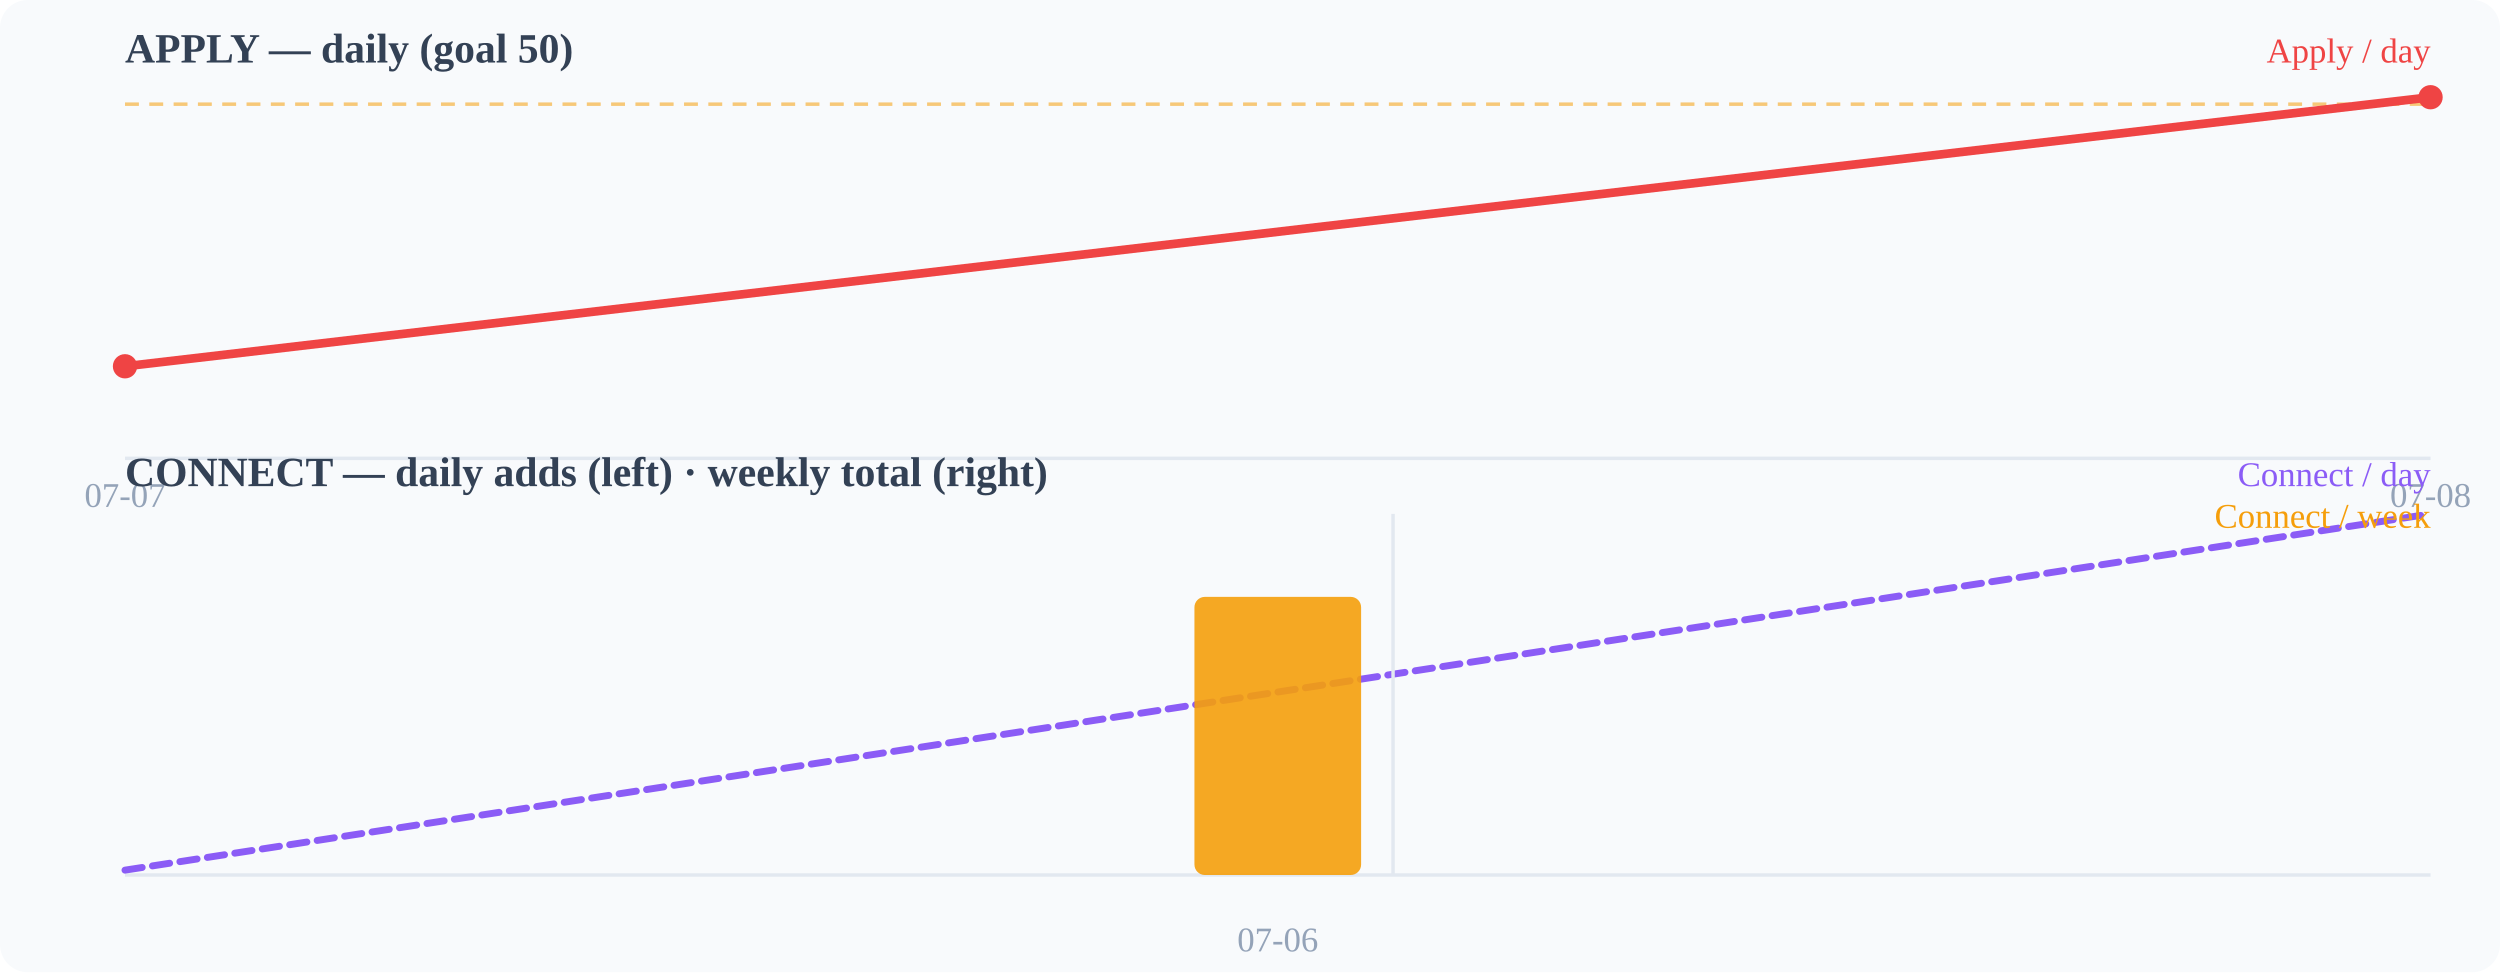
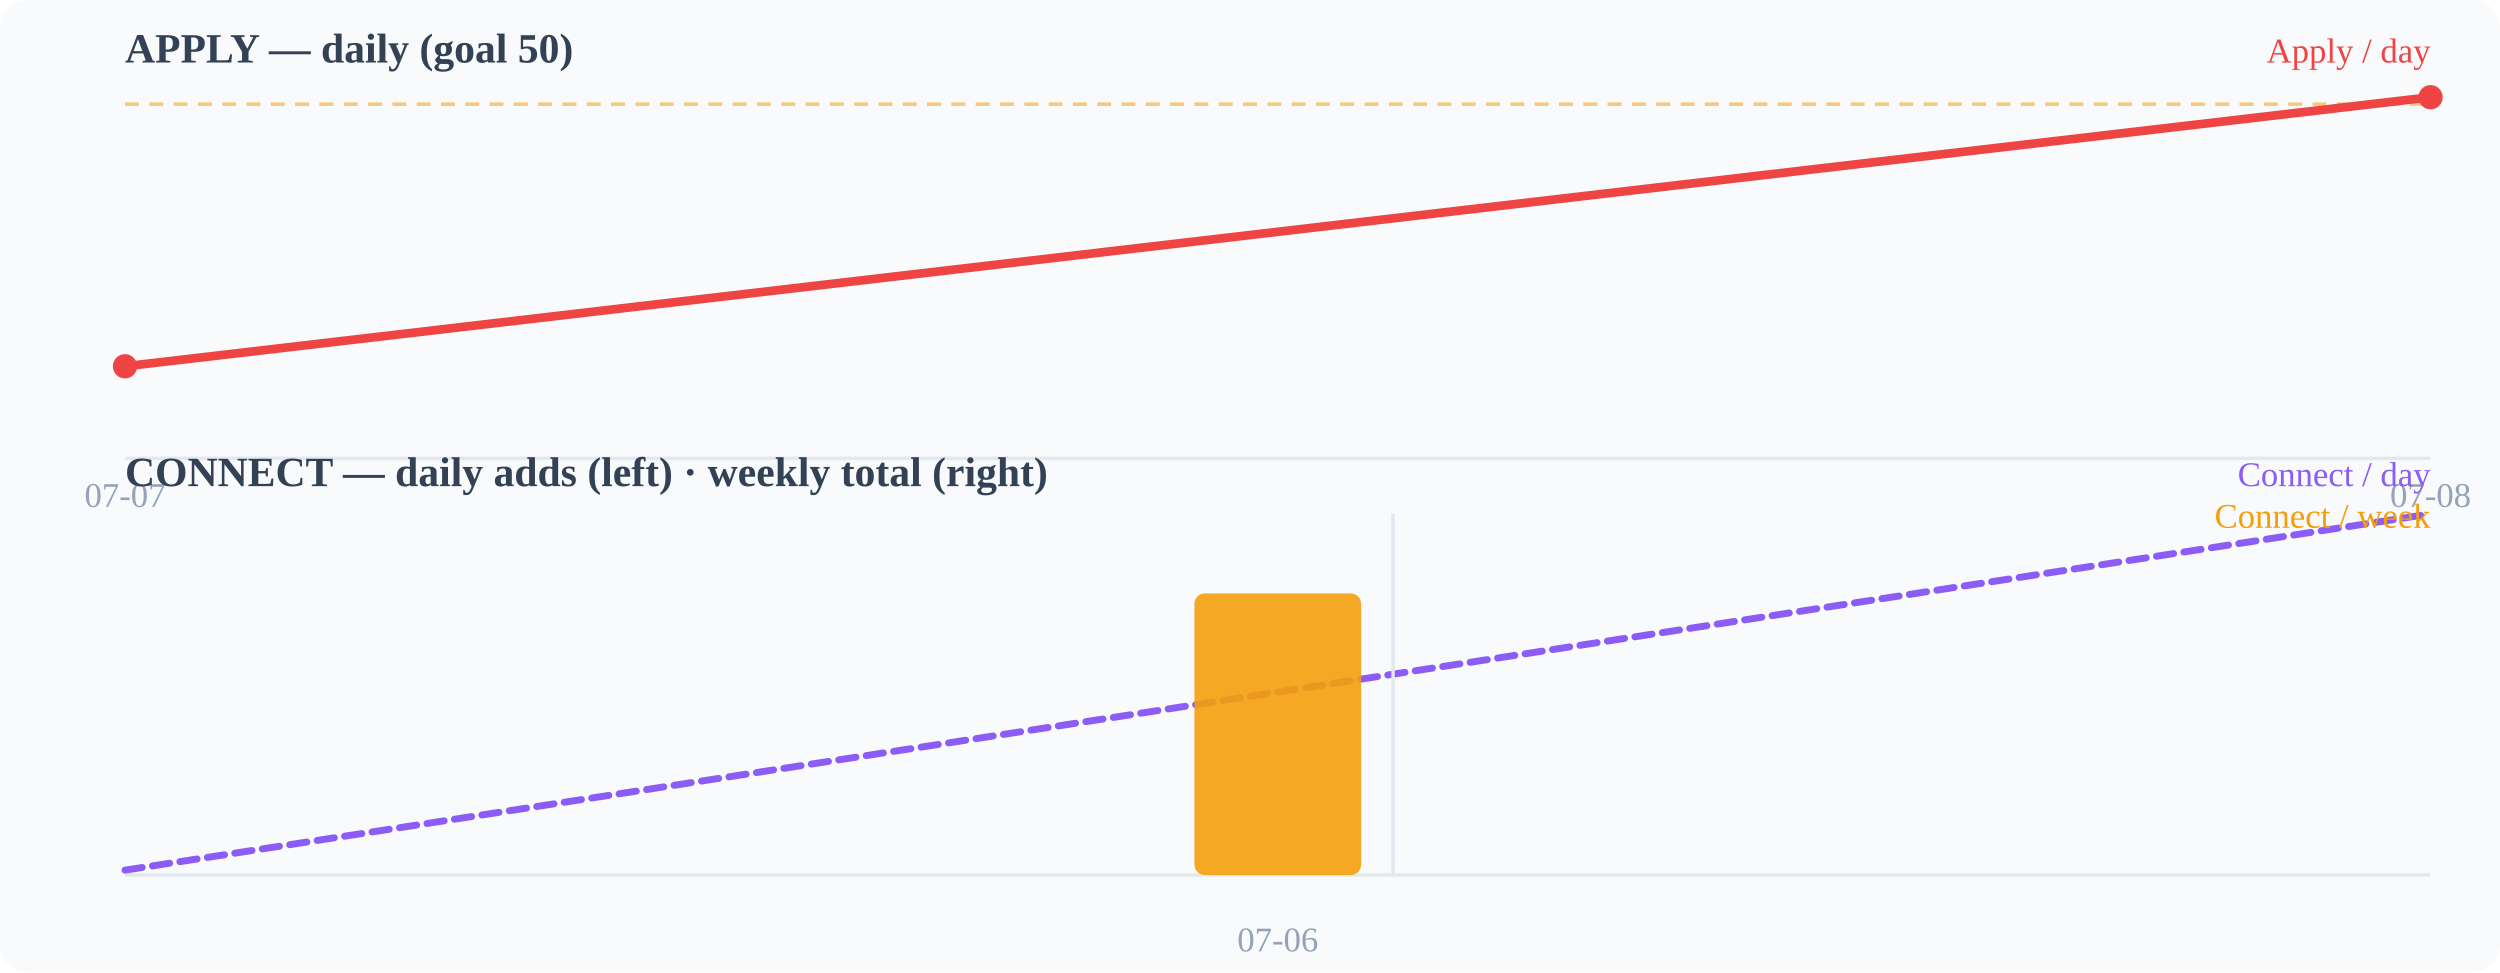
<svg xmlns="http://www.w3.org/2000/svg" width="720" height="280" viewBox="0 0 720 280">
  <rect width="720" height="280" fill="#f8fafc" rx="8" />
  <text x="36" y="18" font-size="12" font-weight="600" fill="#334155">APPLY — daily (goal 50)</text>
  <line x1="36" y1="132" x2="700" y2="132" stroke="#e2e8f0" stroke-width="1" />
  <line x1="36" y1="30.0" x2="700" y2="30.0" stroke="#f59e0b" stroke-width="1" stroke-dasharray="4 3" opacity="0.55" />
  <polyline points="36.0,105.5 700.0,28.0" fill="none" stroke="#ef4444" stroke-width="2.5" stroke-linecap="round" stroke-linejoin="round" />
  <circle cx="36" cy="105.49" r="3.5" fill="#ef4444" />
  <circle cx="700" cy="28" r="3.5" fill="#ef4444" />
  <text x="36" y="146" font-size="10" fill="#94a3b8" text-anchor="middle">07-07</text>
  <text x="700" y="146" font-size="10" fill="#94a3b8" text-anchor="middle">07-08</text>
  <text x="36" y="140" font-size="12" font-weight="600" fill="#334155">CONNECT — daily adds (left) · weekly total (right)</text>
  <line x1="36" y1="252" x2="700" y2="252" stroke="#e2e8f0" stroke-width="1" />
  <polyline points="36.0,250.6 700.0,148.0" fill="none" stroke="#8b5cf6" stroke-width="2" stroke-linecap="round" stroke-linejoin="round" stroke-dasharray="5 3" />
-   <rect x="344.0" y="171.9" width="48" height="80.1" rx="3" fill="#f59e0b" opacity="0.9" />
+   <rect x="344.0" y="170.9" width="48" height="81.1" rx="3" fill="#f59e0b" opacity="0.9" />
  <line x1="401.2" y1="148" x2="401.2" y2="252" stroke="#e2e8f0" stroke-width="1" />
  <text x="368" y="274" font-size="10" fill="#94a3b8" text-anchor="middle">07-06</text>
  <text x="700" y="18" font-size="10" fill="#ef4444" text-anchor="end">Apply / day</text>
  <text x="700" y="140" font-size="10" fill="#8b5cf6" text-anchor="end">Connect / day</text>
  <text x="700" y="152" font-size="10" fill="#f59e0b" text-anchor="end">Connect / week</text>
</svg>
